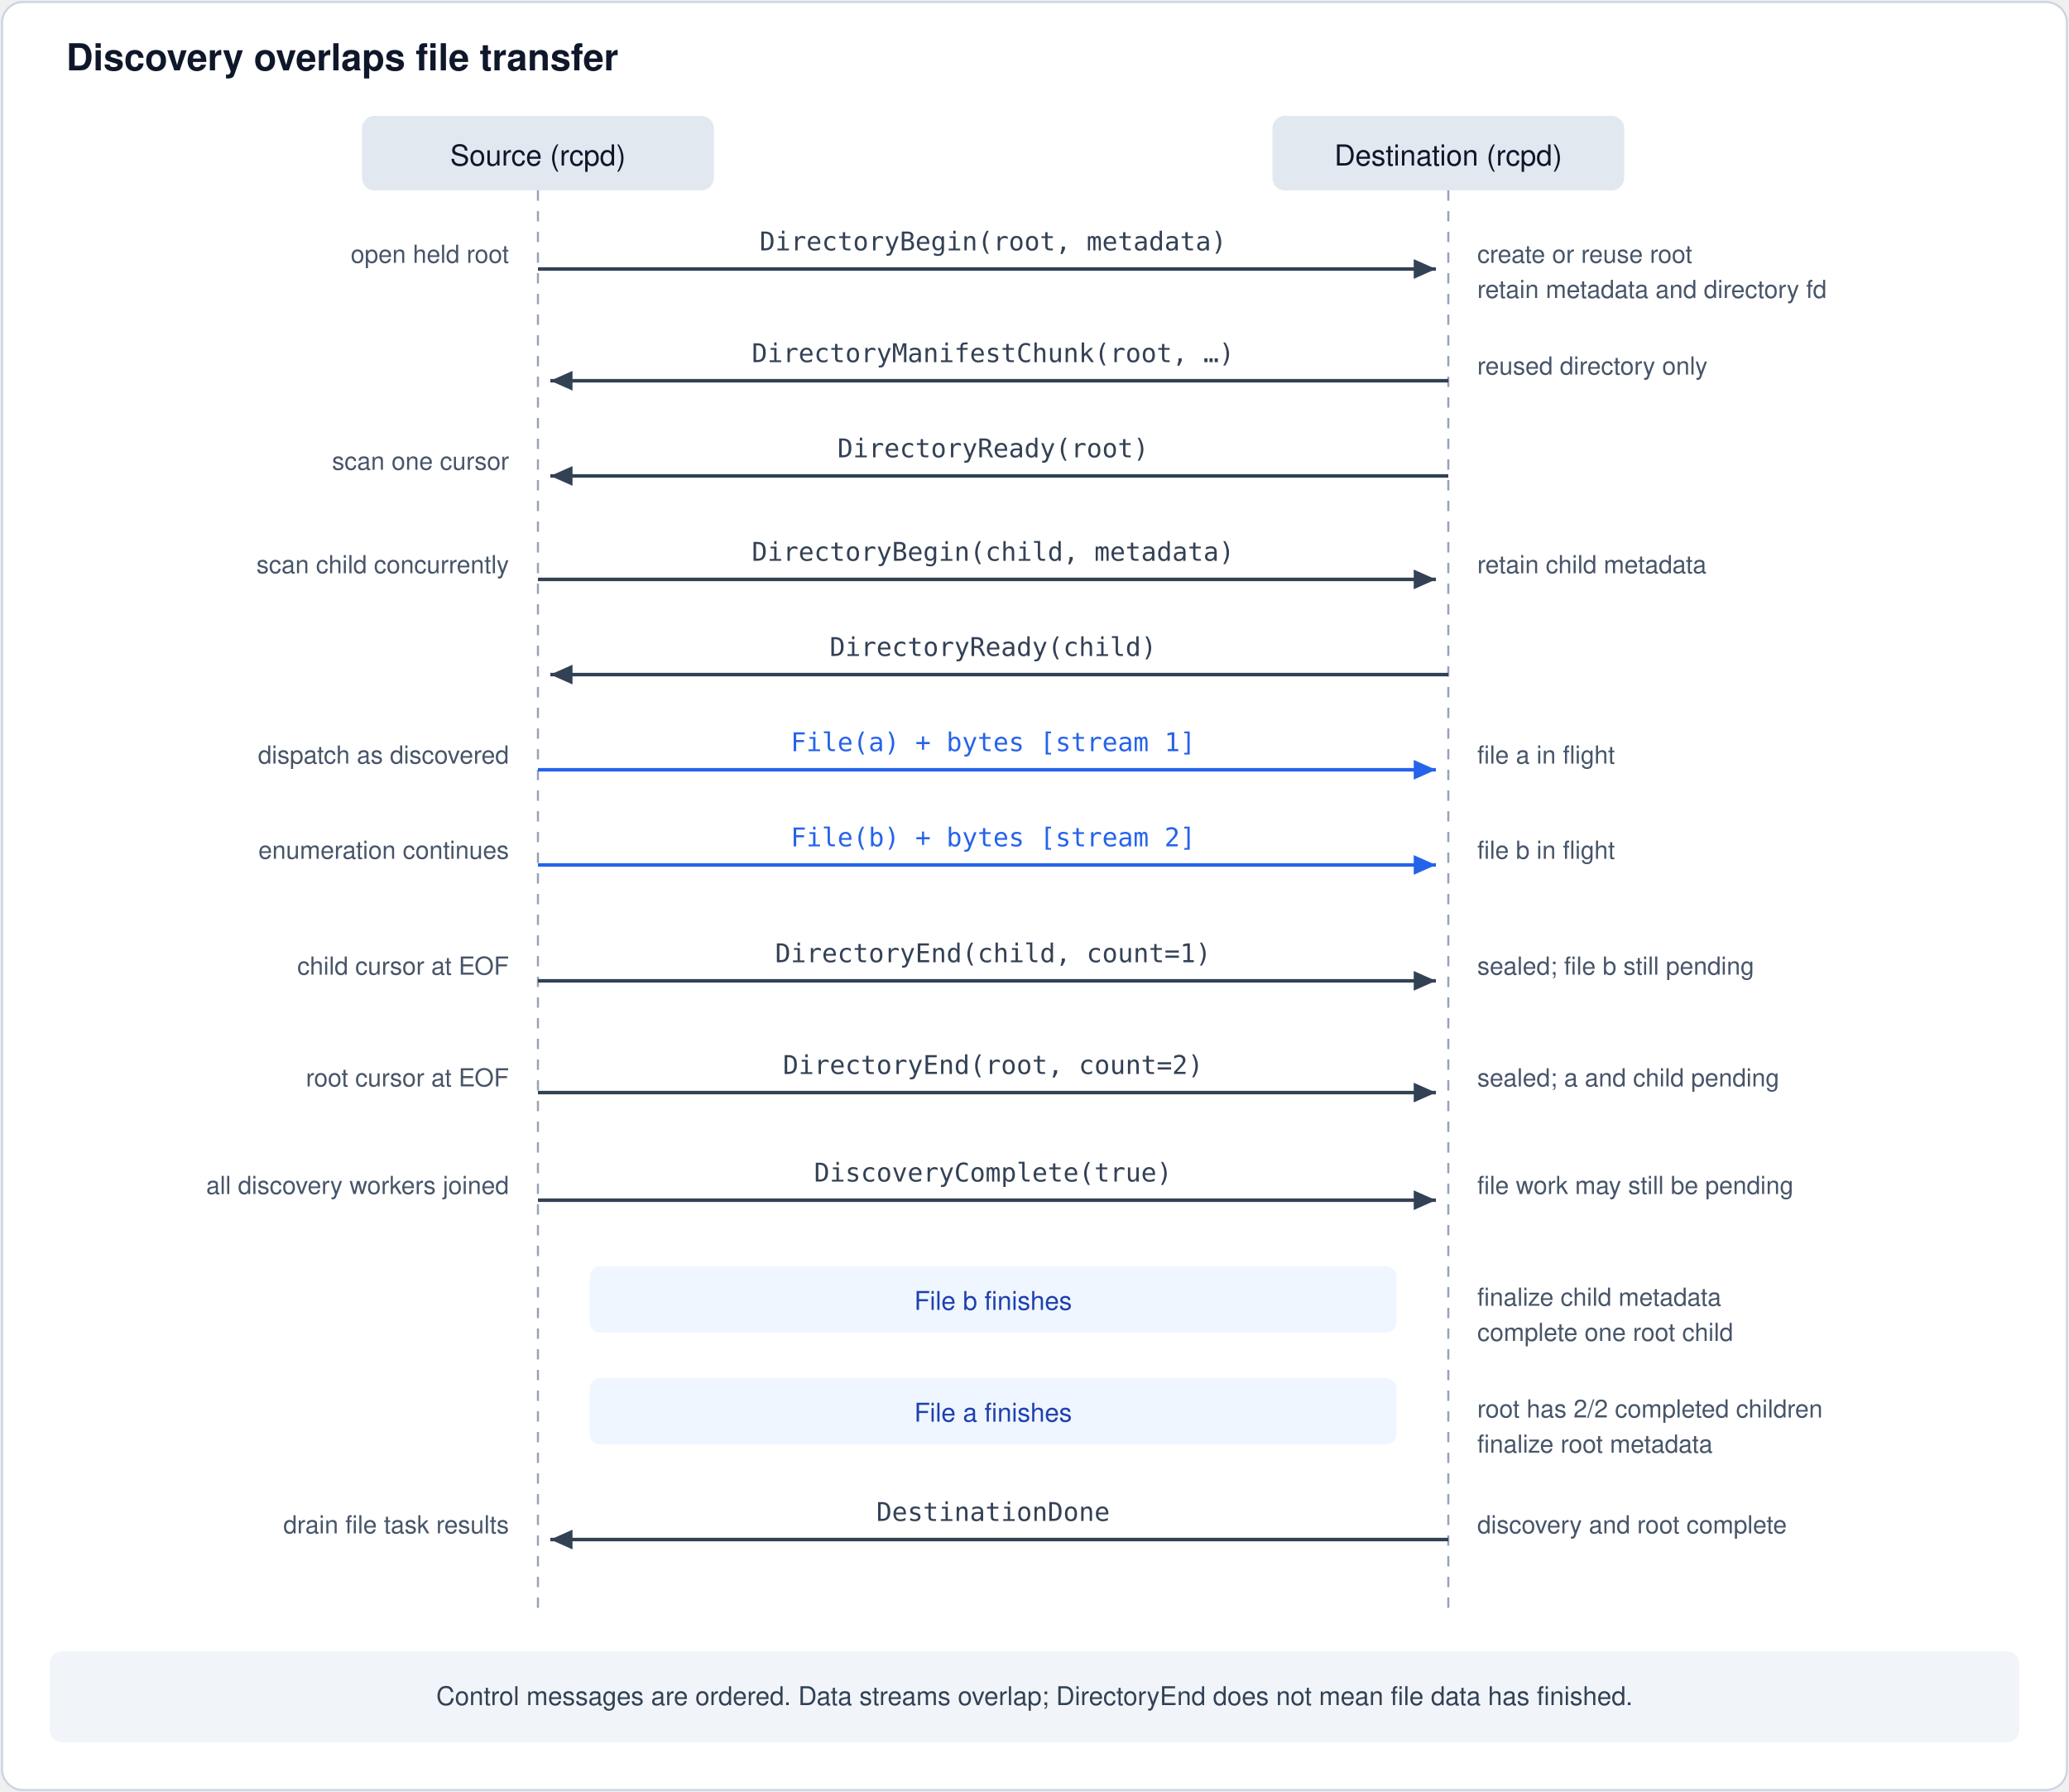
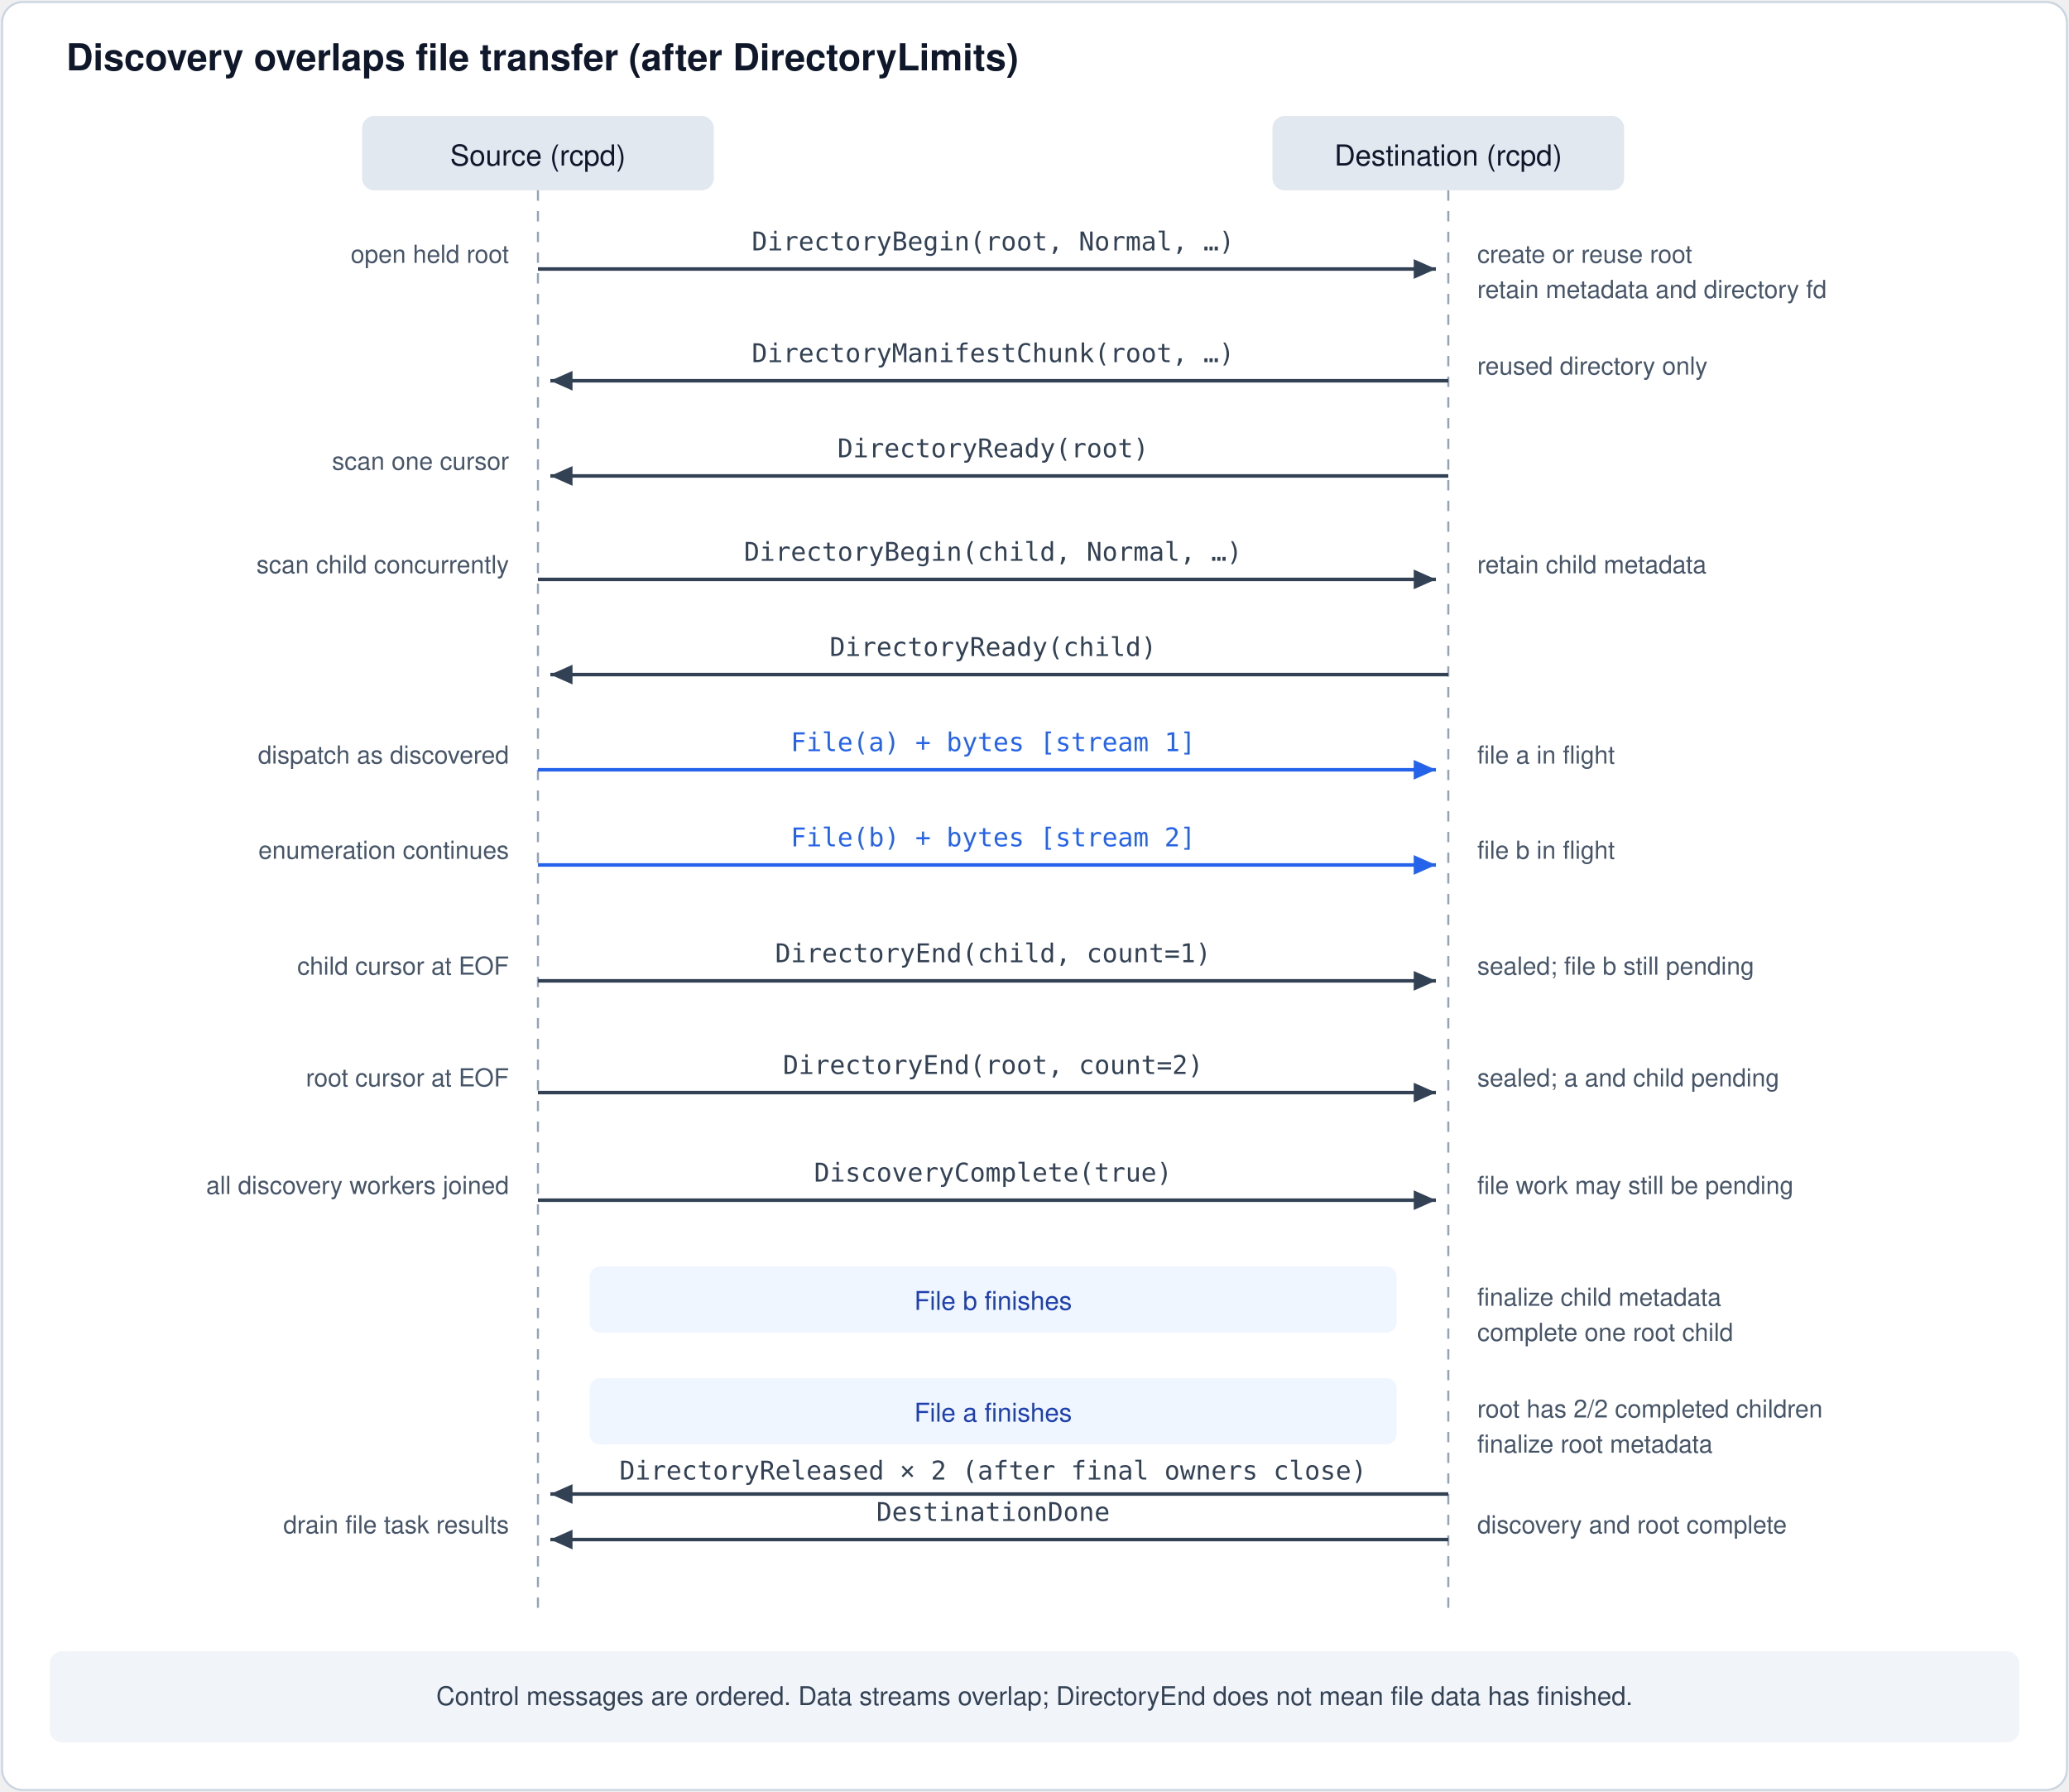
<svg xmlns="http://www.w3.org/2000/svg" viewBox="0 0 1000 866" role="img" aria-labelledby="title desc" font-family="-apple-system, 'Segoe UI', Helvetica, Arial, sans-serif">
  <defs>
    <marker id="arrow" viewBox="0 0 10 10" refX="9" refY="5" markerWidth="7" markerHeight="7" orient="auto-start-reverse">
      <path d="M 0 1 L 9 5 L 0 9 z" fill="context-stroke" />
    </marker>
  </defs>
  <rect x="1" y="1" width="998" height="864" rx="10" fill="#fff" stroke="#cbd5e1" />
-   <text x="32" y="34" font-size="18" font-weight="600" fill="#0f172a">Discovery overlaps file transfer</text>
+   <text x="32" y="34" font-size="18" font-weight="600" fill="#0f172a">Discovery overlaps file transfer (after DirectoryLimits)</text>
  <rect x="175" y="56" width="170" height="36" rx="6" fill="#e2e8f0" />
  <text x="260" y="80" text-anchor="middle" font-size="14" fill="#0f172a">Source (rcpd)</text>
  <line x1="260" y1="92" x2="260" y2="778" stroke="#94a3b8" stroke-dasharray="5 5" />
  <rect x="615" y="56" width="170" height="36" rx="6" fill="#e2e8f0" />
  <text x="700" y="80" text-anchor="middle" font-size="14" fill="#0f172a">Destination (rcpd)</text>
  <line x1="700" y1="92" x2="700" y2="778" stroke="#94a3b8" stroke-dasharray="5 5" />
  <line x1="260" y1="130" x2="694" y2="130" stroke="#334155" stroke-width="1.7" marker-end="url(#arrow)" />
-   <text x="480" y="121" text-anchor="middle" font-size="12.5" font-family="ui-monospace, monospace" fill="#334155">DirectoryBegin(root, metadata)</text>
+   <text x="480" y="121" text-anchor="middle" font-size="12.5" font-family="ui-monospace, monospace" fill="#334155">DirectoryBegin(root, Normal, …)</text>
  <text x="246" y="127" text-anchor="end" font-size="12" fill="#475569">open held root</text>
  <text x="714" y="127" text-anchor="start" font-size="12" fill="#475569">create or reuse root</text>
  <text x="714" y="144" text-anchor="start" font-size="12" fill="#475569">retain metadata and directory fd</text>
  <line x1="700" y1="184" x2="266" y2="184" stroke="#334155" stroke-width="1.7" marker-end="url(#arrow)" />
  <text x="480" y="175" text-anchor="middle" font-size="12.5" font-family="ui-monospace, monospace" fill="#334155">DirectoryManifestChunk(root, …)</text>
  <text x="714" y="181" text-anchor="start" font-size="12" fill="#475569">reused directory only</text>
  <line x1="700" y1="230" x2="266" y2="230" stroke="#334155" stroke-width="1.7" marker-end="url(#arrow)" />
  <text x="480" y="221" text-anchor="middle" font-size="12.5" font-family="ui-monospace, monospace" fill="#334155">DirectoryReady(root)</text>
  <text x="246" y="227" text-anchor="end" font-size="12" fill="#475569">scan one cursor</text>
  <line x1="260" y1="280" x2="694" y2="280" stroke="#334155" stroke-width="1.7" marker-end="url(#arrow)" />
-   <text x="480" y="271" text-anchor="middle" font-size="12.5" font-family="ui-monospace, monospace" fill="#334155">DirectoryBegin(child, metadata)</text>
+   <text x="480" y="271" text-anchor="middle" font-size="12.5" font-family="ui-monospace, monospace" fill="#334155">DirectoryBegin(child, Normal, …)</text>
  <text x="246" y="277" text-anchor="end" font-size="12" fill="#475569">scan child concurrently</text>
  <text x="714" y="277" text-anchor="start" font-size="12" fill="#475569">retain child metadata</text>
  <line x1="700" y1="326" x2="266" y2="326" stroke="#334155" stroke-width="1.7" marker-end="url(#arrow)" />
  <text x="480" y="317" text-anchor="middle" font-size="12.5" font-family="ui-monospace, monospace" fill="#334155">DirectoryReady(child)</text>
  <line x1="260" y1="372" x2="694" y2="372" stroke="#2563eb" stroke-width="1.7" marker-end="url(#arrow)" />
  <text x="480" y="363" text-anchor="middle" font-size="12.5" font-family="ui-monospace, monospace" fill="#2563eb">File(a) + bytes [stream 1]</text>
  <text x="246" y="369" text-anchor="end" font-size="12" fill="#475569">dispatch as discovered</text>
  <text x="714" y="369" text-anchor="start" font-size="12" fill="#475569">file a in flight</text>
  <line x1="260" y1="418" x2="694" y2="418" stroke="#2563eb" stroke-width="1.7" marker-end="url(#arrow)" />
  <text x="480" y="409" text-anchor="middle" font-size="12.5" font-family="ui-monospace, monospace" fill="#2563eb">File(b) + bytes [stream 2]</text>
  <text x="246" y="415" text-anchor="end" font-size="12" fill="#475569">enumeration continues</text>
  <text x="714" y="415" text-anchor="start" font-size="12" fill="#475569">file b in flight</text>
  <line x1="260" y1="474" x2="694" y2="474" stroke="#334155" stroke-width="1.7" marker-end="url(#arrow)" />
  <text x="480" y="465" text-anchor="middle" font-size="12.5" font-family="ui-monospace, monospace" fill="#334155">DirectoryEnd(child, count=1)</text>
  <text x="246" y="471" text-anchor="end" font-size="12" fill="#475569">child cursor at EOF</text>
  <text x="714" y="471" text-anchor="start" font-size="12" fill="#475569">sealed; file b still pending</text>
  <line x1="260" y1="528" x2="694" y2="528" stroke="#334155" stroke-width="1.7" marker-end="url(#arrow)" />
  <text x="480" y="519" text-anchor="middle" font-size="12.5" font-family="ui-monospace, monospace" fill="#334155">DirectoryEnd(root, count=2)</text>
  <text x="246" y="525" text-anchor="end" font-size="12" fill="#475569">root cursor at EOF</text>
  <text x="714" y="525" text-anchor="start" font-size="12" fill="#475569">sealed; a and child pending</text>
  <line x1="260" y1="580" x2="694" y2="580" stroke="#334155" stroke-width="1.7" marker-end="url(#arrow)" />
  <text x="480" y="571" text-anchor="middle" font-size="12.5" font-family="ui-monospace, monospace" fill="#334155">DiscoveryComplete(true)</text>
  <text x="246" y="577" text-anchor="end" font-size="12" fill="#475569">all discovery workers joined</text>
  <text x="714" y="577" text-anchor="start" font-size="12" fill="#475569">file work may still be pending</text>
  <rect x="285" y="612" width="390" height="32" rx="5" fill="#eff6ff" />
  <text x="480" y="633" text-anchor="middle" font-size="12.5" fill="#1e40af">File b finishes</text>
  <text x="714" y="631" text-anchor="start" font-size="12" fill="#475569">finalize child metadata</text>
  <text x="714" y="648" text-anchor="start" font-size="12" fill="#475569">complete one root child</text>
  <rect x="285" y="666" width="390" height="32" rx="5" fill="#eff6ff" />
  <text x="480" y="687" text-anchor="middle" font-size="12.5" fill="#1e40af">File a finishes</text>
  <text x="714" y="685" text-anchor="start" font-size="12" fill="#475569">root has 2/2 completed children</text>
  <text x="714" y="702" text-anchor="start" font-size="12" fill="#475569">finalize root metadata</text>
+   <line x1="700" y1="722" x2="266" y2="722" stroke="#334155" stroke-width="1.7" marker-end="url(#arrow)" />
+   <text x="480" y="715" text-anchor="middle" font-size="12.5" font-family="ui-monospace, monospace" fill="#334155">DirectoryReleased × 2 (after final owners close)</text>
  <line x1="700" y1="744" x2="266" y2="744" stroke="#334155" stroke-width="1.7" marker-end="url(#arrow)" />
  <text x="480" y="735" text-anchor="middle" font-size="12.5" font-family="ui-monospace, monospace" fill="#334155">DestinationDone</text>
  <text x="246" y="741" text-anchor="end" font-size="12" fill="#475569">drain file task results</text>
  <text x="714" y="741" text-anchor="start" font-size="12" fill="#475569">discovery and root complete</text>
  <rect x="24" y="798" width="952" height="44" rx="6" fill="#f1f5f9" />
  <text x="500" y="824" text-anchor="middle" font-size="12.5" fill="#334155">Control messages are ordered. Data streams overlap; DirectoryEnd does not mean file data has finished.</text>
</svg>
